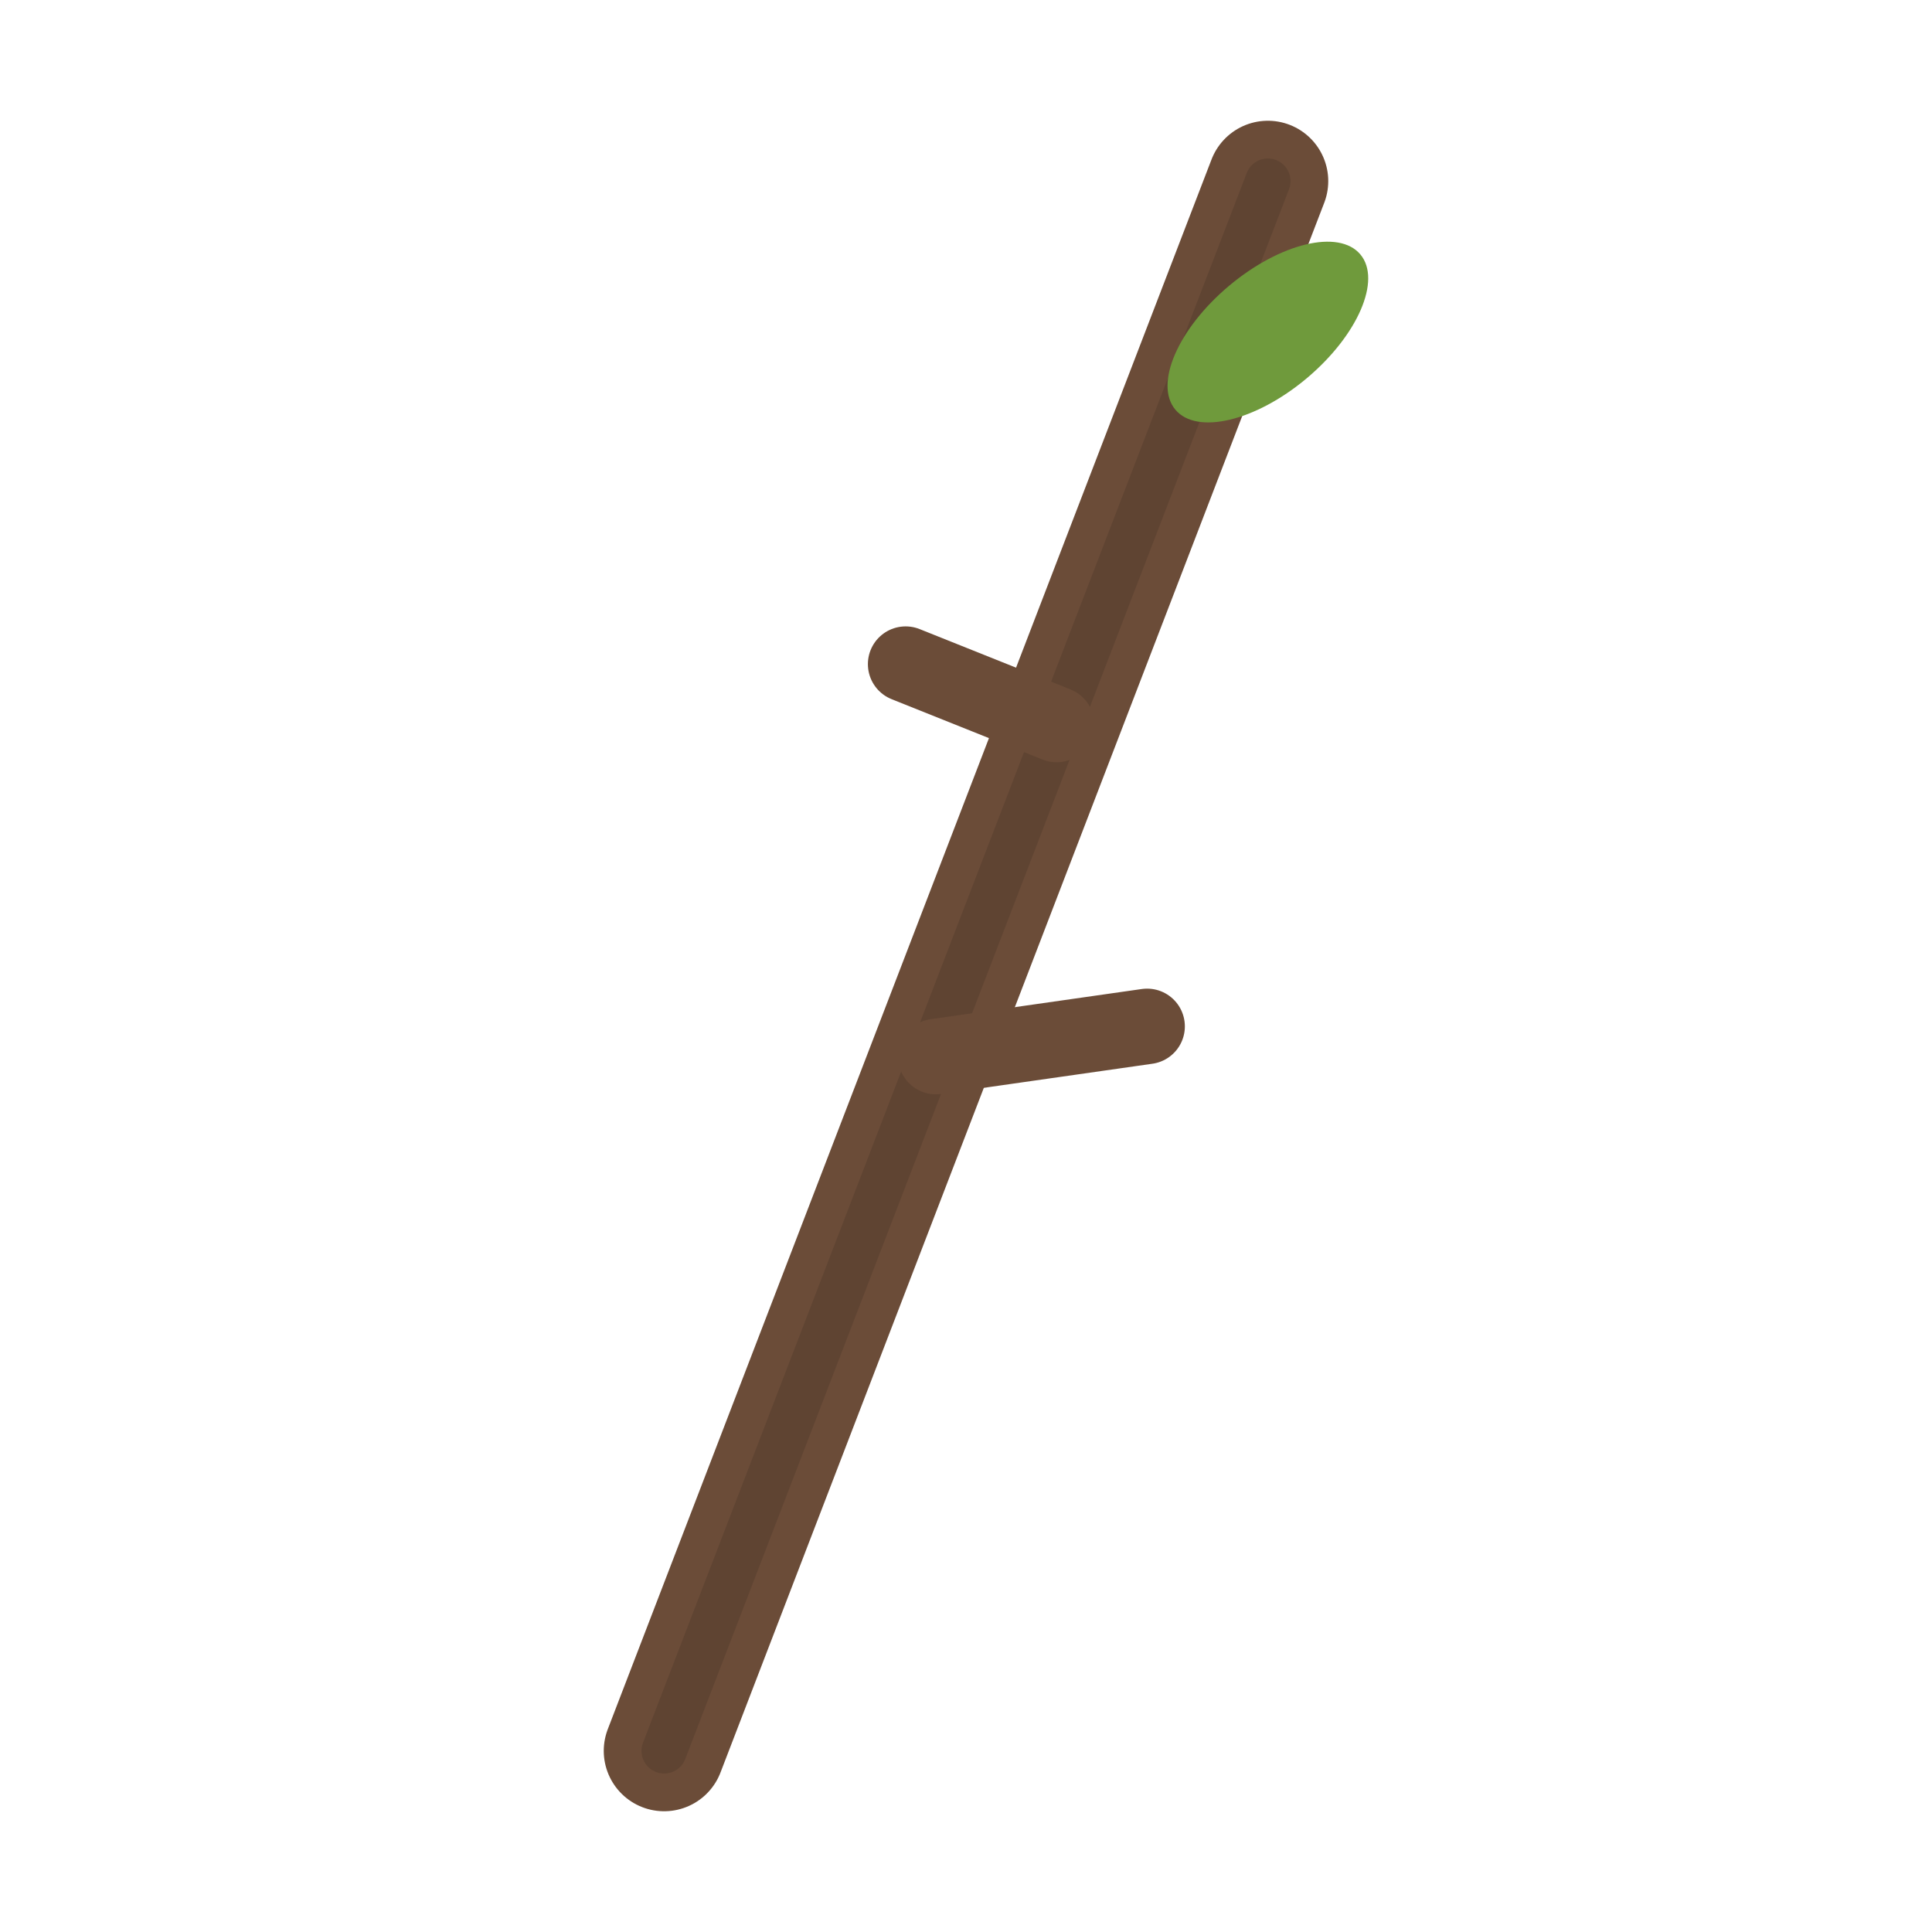
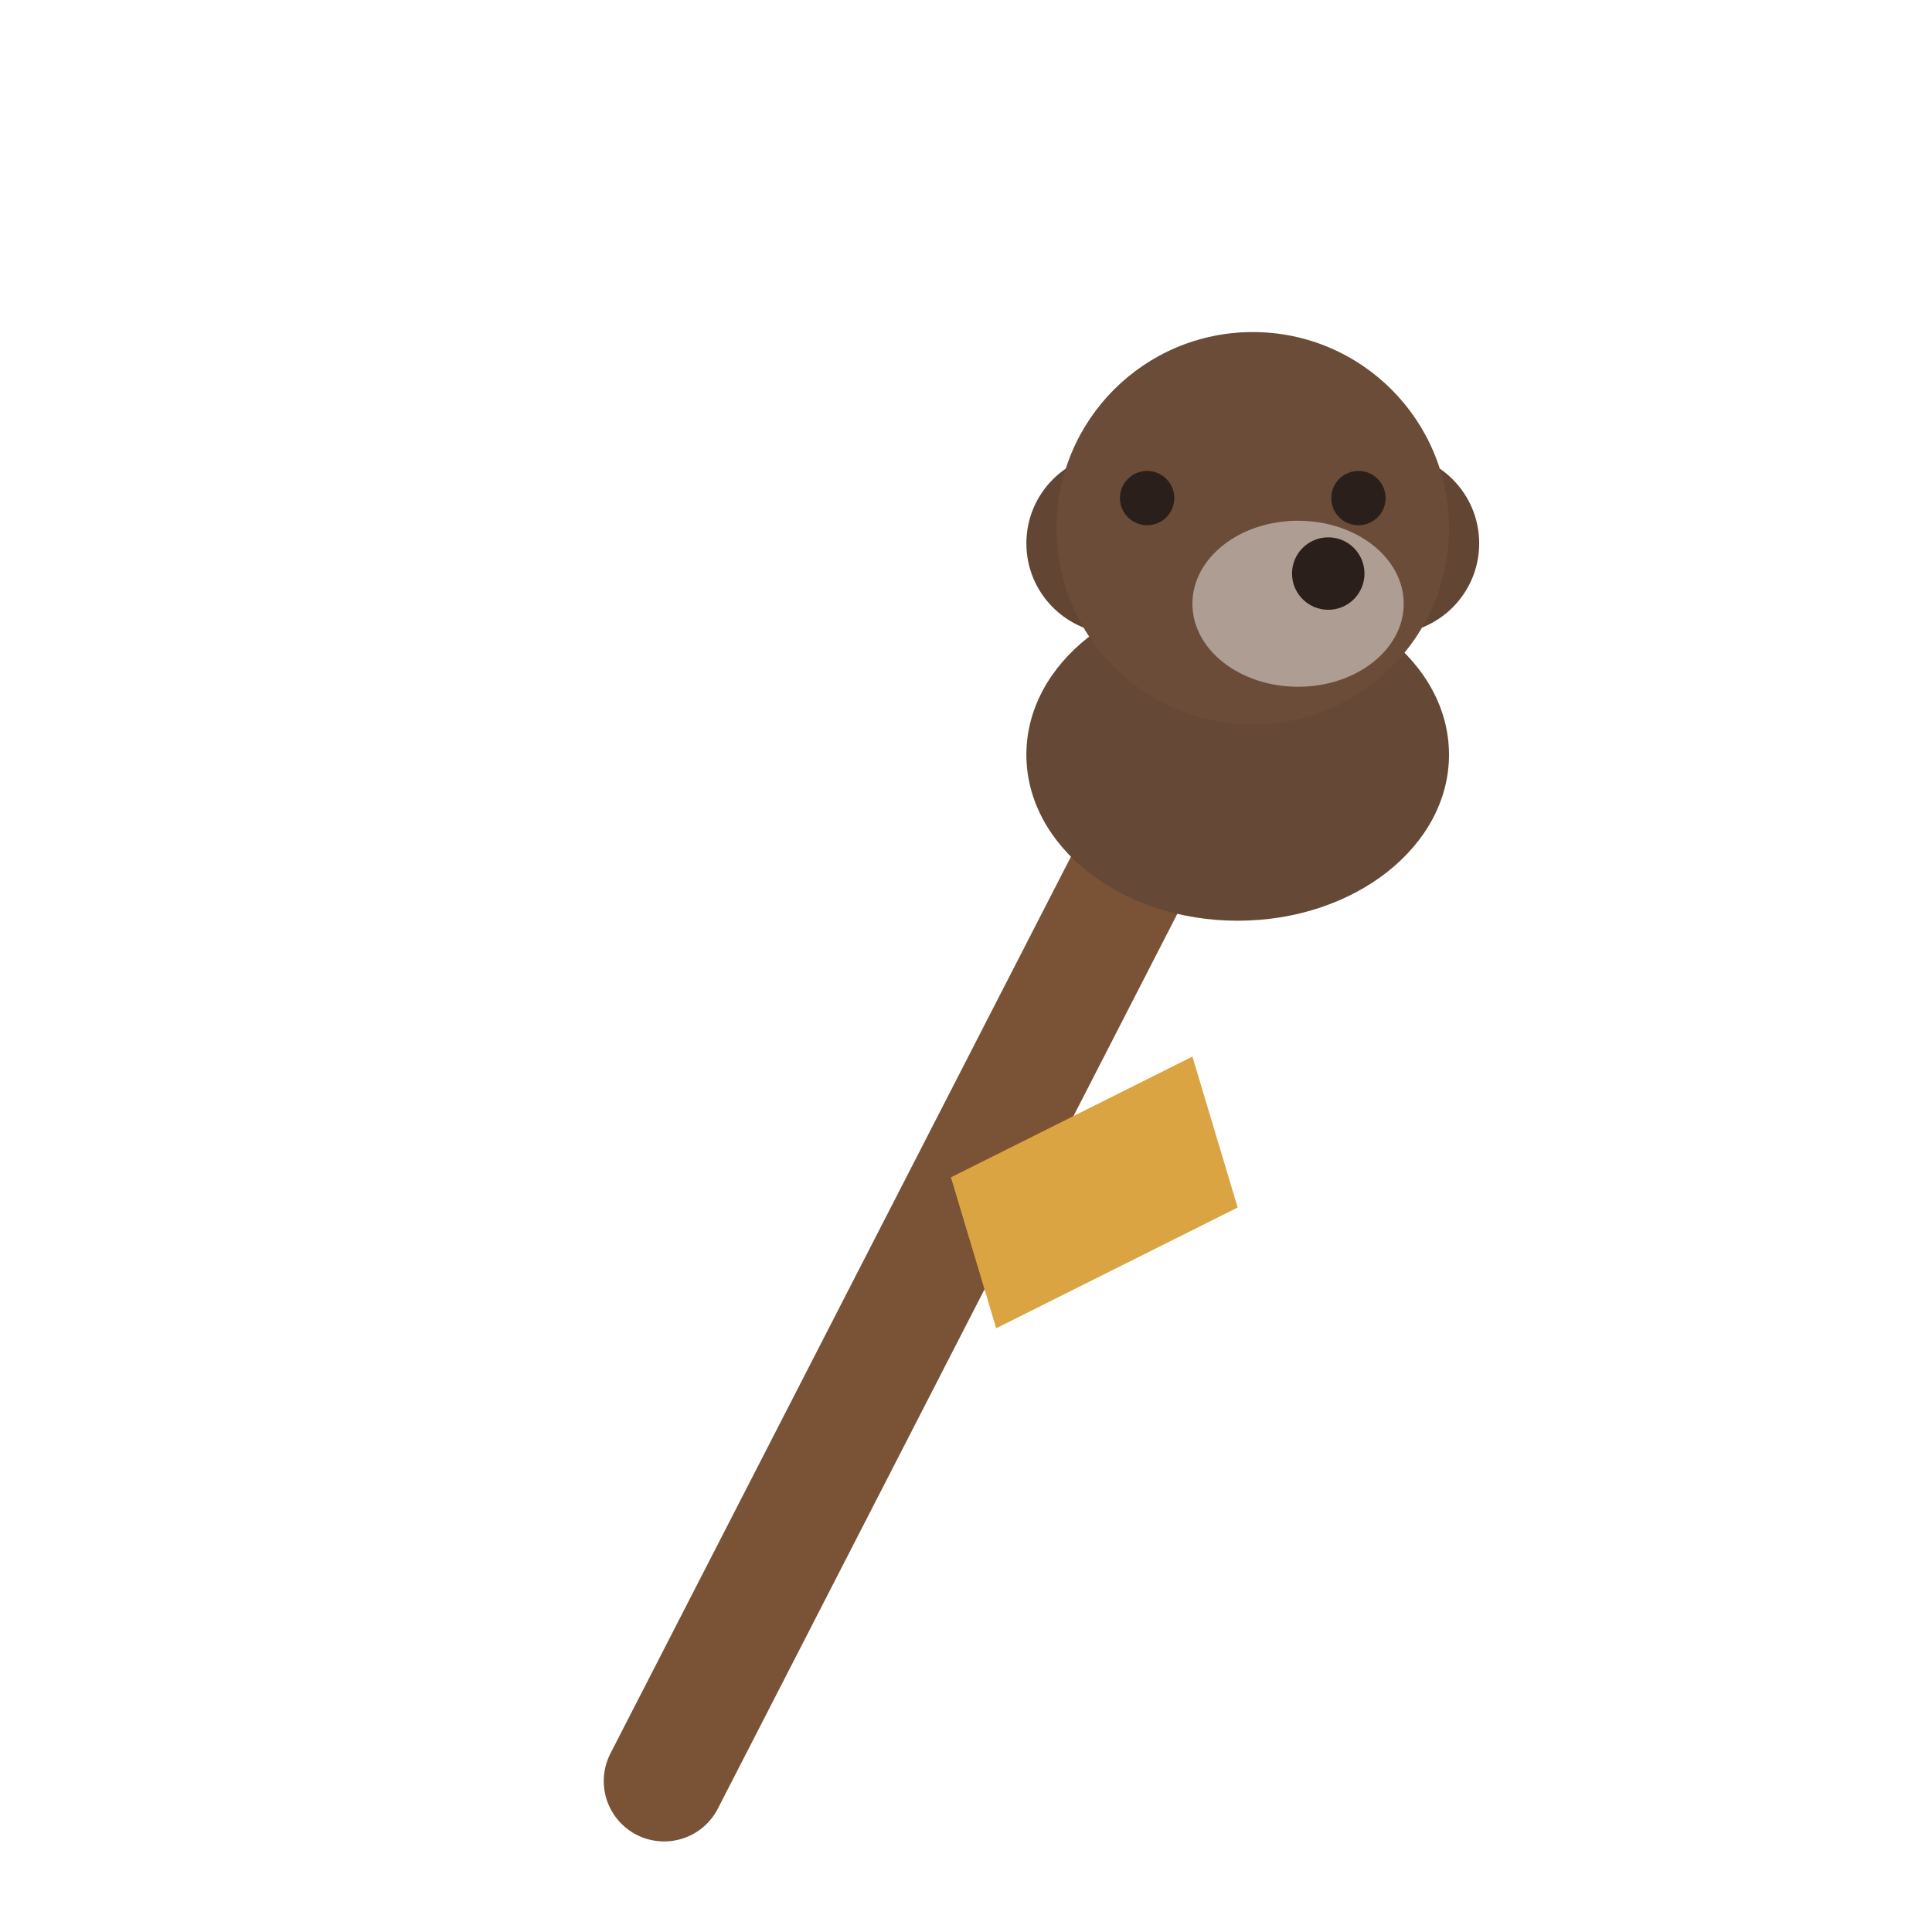
<svg xmlns="http://www.w3.org/2000/svg" width="256" height="256" viewBox="0 0 128 128">
-   <path d="M44 116L84 12" fill="none" stroke="#6b4c38" stroke-width="8" stroke-linecap="round" stroke-linejoin="round" />
-   <path d="M44 116L84 12" fill="none" stroke="#5f4432" stroke-width="3" stroke-linecap="round" stroke-linejoin="round" />
-   <path d="M62 70l14 -2M70 48l-10 -4" fill="none" stroke="#6b4c38" stroke-width="5" stroke-linecap="round" stroke-linejoin="round" />
-   <ellipse cx="84" cy="22" rx="8" ry="4" fill="#6f9a3c" transform="rotate(-40 84 22)" />
+   <path d="M44 118L82 44" fill="none" stroke="#7a5236" stroke-width="8" stroke-linecap="round" stroke-linejoin="round" />
+   <path d="M63 78L79 70L82 80L66 88Z" fill="#d9a441" />
+   <g transform="translate(-6 30)">
+     <ellipse cx="88" cy="20" rx="14" ry="11" fill="#654835" />
+     <circle cx="80" cy="6" r="6" fill="#624533" />
+     <circle cx="98" cy="6" r="6" fill="#624533" />
+     <circle cx="89" cy="5" r="13" fill="#6b4c38" />
+     <ellipse cx="92" cy="10" rx="7" ry="5.5" fill="#ae9d92" />
+     <circle cx="94" cy="8" r="2.4" fill="#2a1f1a" />
+     <circle cx="82" cy="3" r="1.8" fill="#2a1f1a" />
+     <circle cx="96" cy="3" r="1.8" fill="#2a1f1a" />
+   </g>
</svg>
